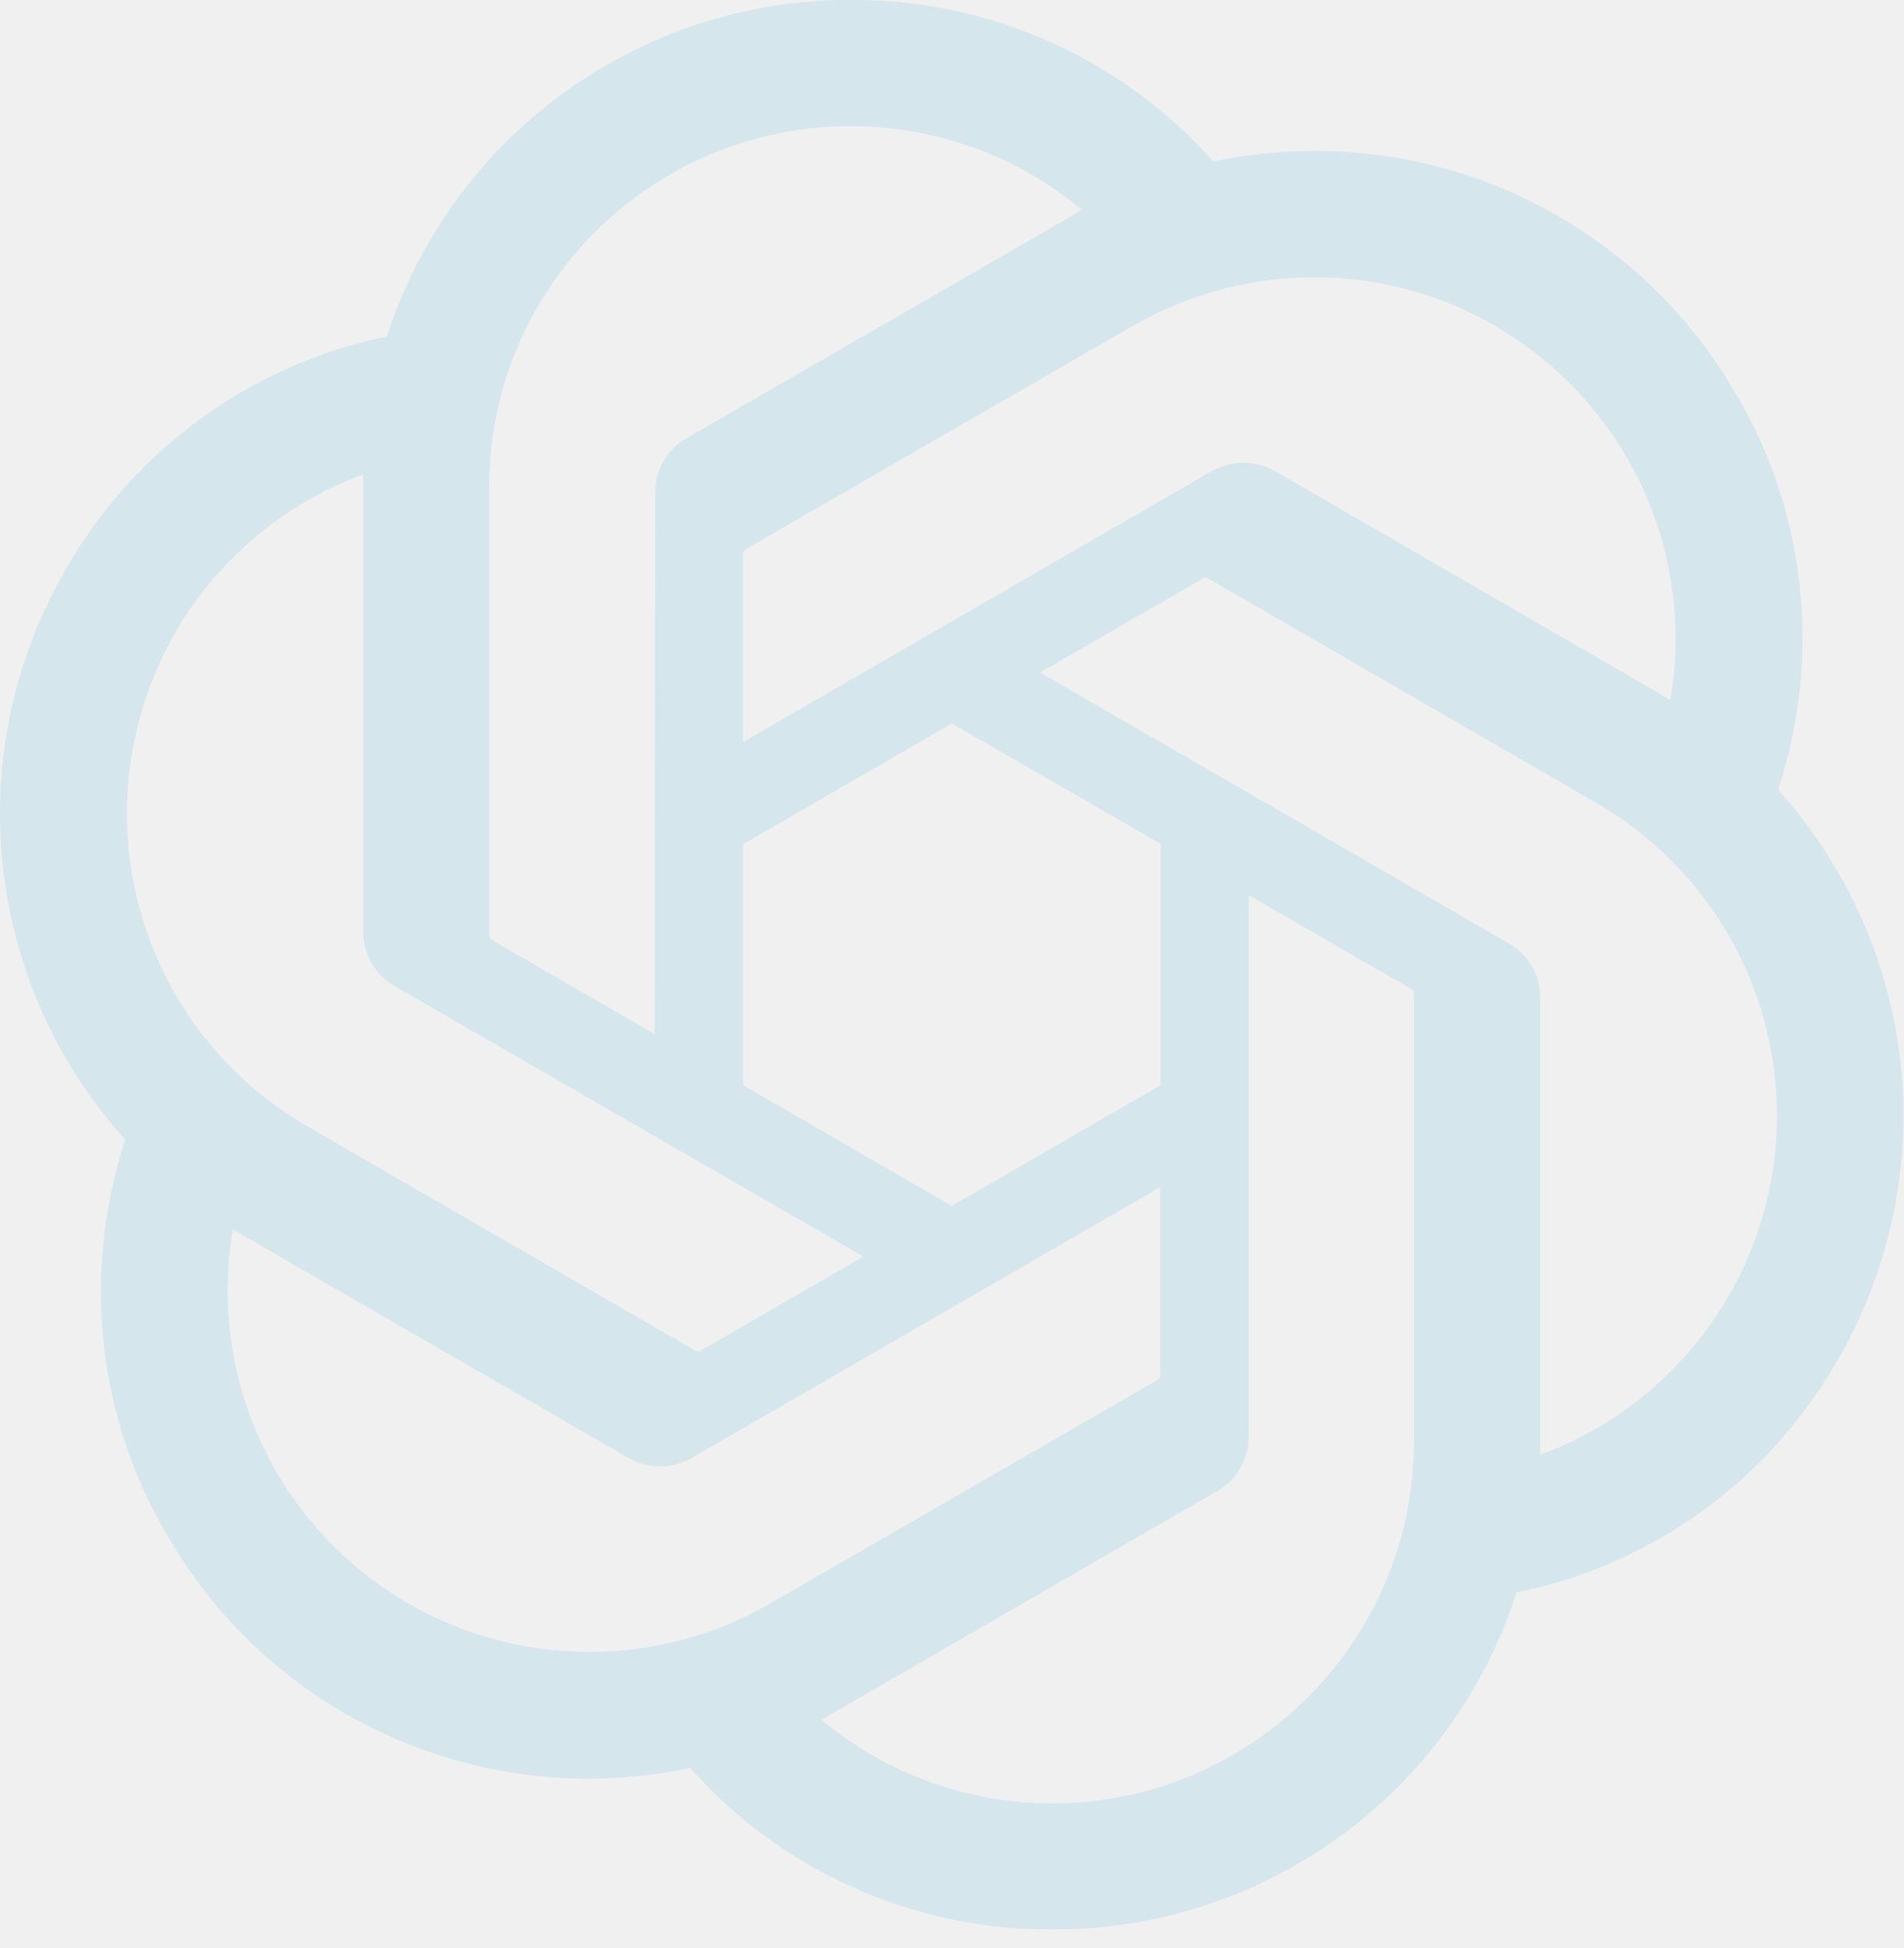
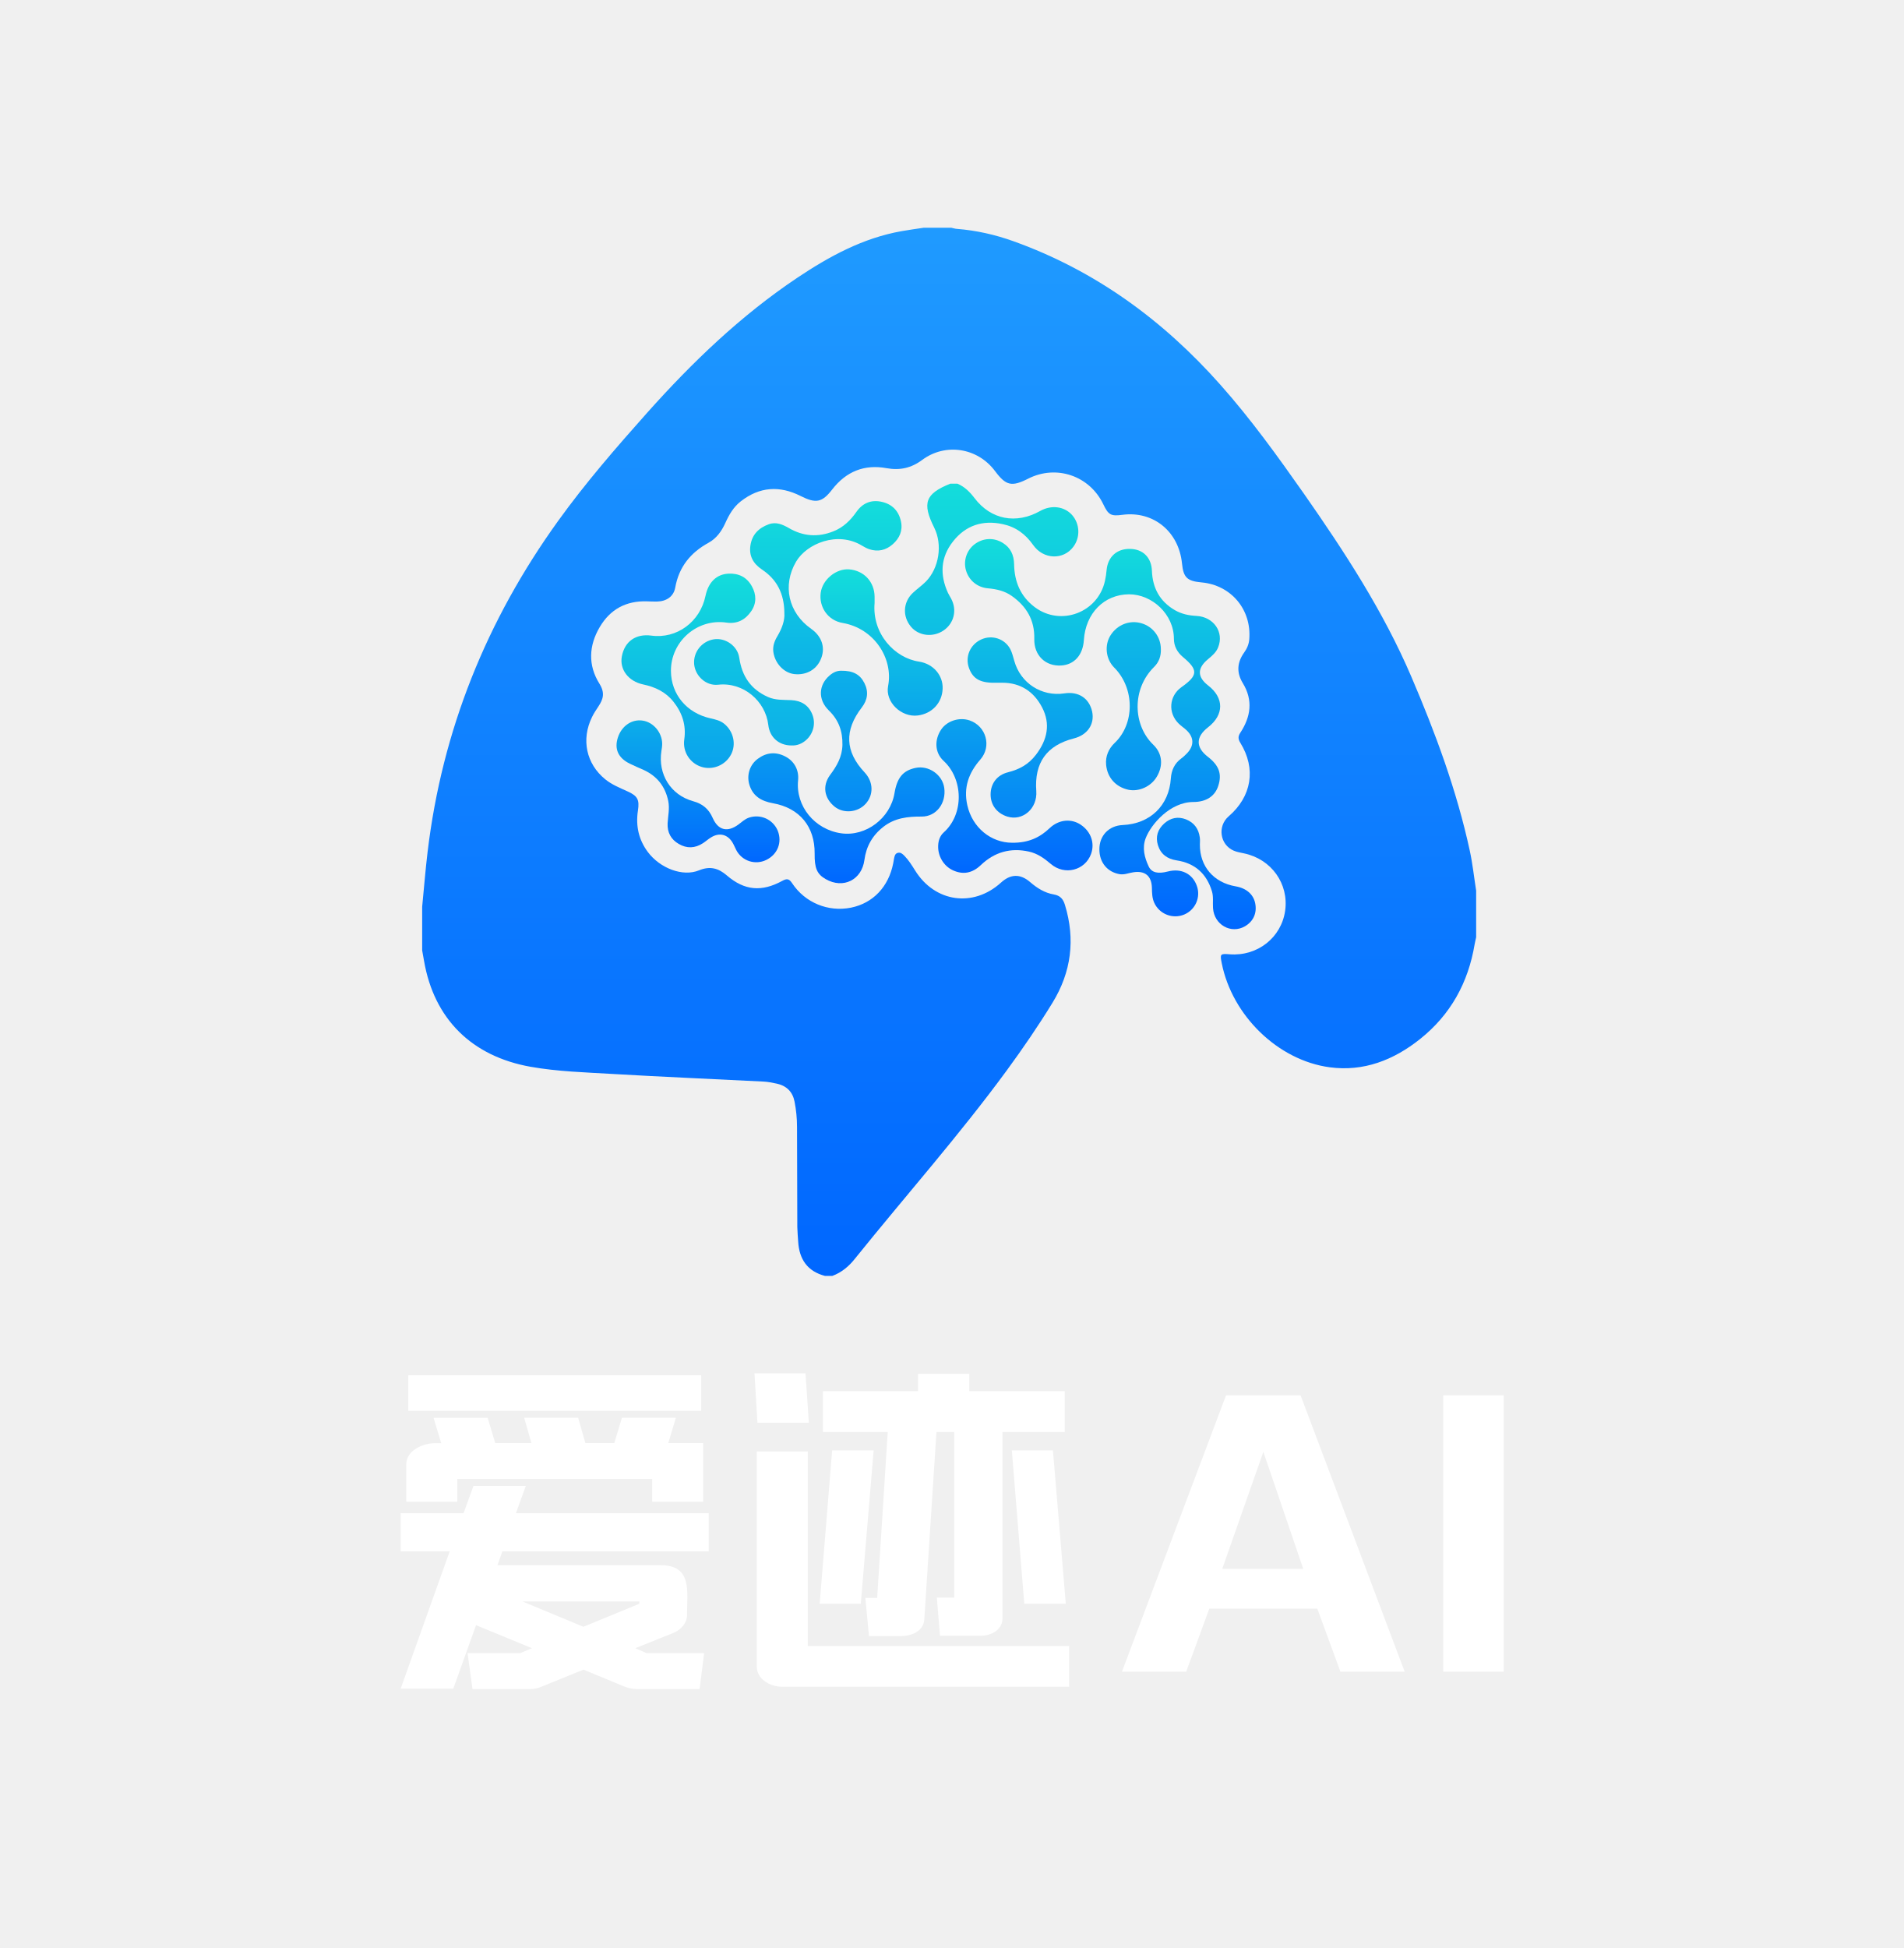
- <svg xmlns="http://www.w3.org/2000/svg" xmlns:xlink="http://www.w3.org/1999/xlink" width="43" height="44" viewBox="0 0 43 44" fill="none">
+ <svg xmlns="http://www.w3.org/2000/svg" width="43" height="44" viewBox="0 0 200 200" version="1.1" xml:space="preserve" style="fill-rule:evenodd;clip-rule:evenodd;stroke-linejoin:round;stroke-miterlimit:2;">
+   <g>
+     <path d="M87.45,131.72L86.69,131.72C84.83,131.23 83.98,129.96 83.87,128.11C83.84,127.6 83.79,127.1 83.78,126.59C83.77,123.08 83.76,119.57 83.75,116.06C83.75,115.17 83.66,114.28 83.49,113.41C83.29,112.37 82.65,111.75 81.63,111.52C81.16,111.42 80.68,111.32 80.2,111.3C74.92,111.03 69.63,110.81 64.35,110.5C61.48,110.33 58.6,110.25 55.77,109.75C49.56,108.65 45.61,104.71 44.56,98.64C44.5,98.27 44.43,97.89 44.36,97.52L44.36,92.94C44.55,91.02 44.7,89.09 44.93,87.18C46.46,74.39 51.13,62.84 58.64,52.41C61.51,48.42 64.73,44.71 68,41.04C72.74,35.73 77.85,30.82 83.8,26.84C87.17,24.59 90.68,22.68 94.73,21.96C95.5,21.82 96.28,21.72 97.06,21.6L99.96,21.6C100.16,21.64 100.35,21.71 100.55,21.72C102.59,21.88 104.58,22.33 106.5,23.02C115.08,26.1 122.2,31.3 128.22,38.08C131.44,41.7 134.26,45.62 137.04,49.58C141.3,55.68 145.36,61.9 148.3,68.77C150.84,74.7 153.07,80.73 154.44,87.04C154.74,88.43 154.89,89.85 155.11,91.25L155.11,96.14C155.06,96.39 154.99,96.63 154.95,96.88C154.28,100.91 152.42,104.28 149.22,106.83C146.45,109.04 143.29,110.28 139.72,109.8C134.27,109.07 129.47,104.35 128.38,98.88C128.18,97.89 128.21,97.85 129.22,97.93C132.13,98.15 134.64,96.18 135.04,93.35C135.44,90.52 133.59,87.93 130.73,87.33C130.36,87.25 129.97,87.19 129.63,87.04C128.18,86.41 127.91,84.47 129.1,83.44C131.53,81.35 132.01,78.43 130.33,75.71C130.1,75.34 130.07,75.05 130.32,74.67C131.43,72.99 131.69,71.24 130.59,69.44C129.92,68.34 129.98,67.28 130.73,66.23C131.03,65.81 131.23,65.36 131.27,64.83C131.52,61.71 129.36,59.14 126.25,58.86C124.73,58.72 124.35,58.35 124.2,56.86C123.86,53.51 121.19,51.33 117.94,51.76C116.73,51.92 116.47,51.78 115.93,50.65C114.49,47.65 111,46.46 108.04,47.96C106.31,48.84 105.7,48.7 104.56,47.17C102.73,44.71 99.35,44.17 96.89,46C95.75,46.85 94.55,47.11 93.16,46.86C90.82,46.43 88.91,47.21 87.45,49.09C86.38,50.48 85.73,50.59 84.12,49.78C81.92,48.67 79.81,48.8 77.83,50.35C77.06,50.95 76.6,51.77 76.21,52.63C75.82,53.49 75.28,54.24 74.46,54.69C72.56,55.73 71.34,57.23 70.95,59.41C70.78,60.35 70.02,60.85 69.05,60.87C68.69,60.88 68.34,60.86 67.98,60.85C65.8,60.78 64.13,61.67 63.02,63.55C61.86,65.51 61.78,67.57 62.98,69.49C63.58,70.45 63.4,71.11 62.88,71.89C62.64,72.25 62.4,72.61 62.21,73C61.05,75.36 61.6,77.92 63.59,79.54C64.29,80.11 65.12,80.44 65.93,80.81C67,81.29 67.21,81.69 67.03,82.85C66.79,84.44 67.11,85.89 68.07,87.18C69.36,88.9 71.74,89.81 73.45,89.11C74.6,88.64 75.48,88.87 76.38,89.65C78.23,91.24 80.04,91.4 82.21,90.21C82.7,89.94 82.93,90 83.24,90.47C84.6,92.52 87.03,93.51 89.42,93.03C91.74,92.56 93.38,90.83 93.86,88.35C93.89,88.2 93.91,88.05 93.94,87.9C93.99,87.65 94.03,87.37 94.31,87.28C94.63,87.18 94.84,87.39 95.04,87.59C95.49,88.05 95.82,88.59 96.16,89.13C98.24,92.47 102.27,93.04 105.18,90.4C106.19,89.48 107.21,89.45 108.25,90.35C108.98,90.98 109.78,91.48 110.72,91.64C111.41,91.76 111.71,92.12 111.9,92.74C113.01,96.36 112.57,99.79 110.6,103.01C109.11,105.44 107.5,107.79 105.81,110.1C100.8,116.94 95.16,123.29 89.85,129.89C89.23,130.68 88.46,131.35 87.45,131.72Z" style="fill:url(#_Linear1);fill-rule:nonzero;" />
+   </g>
+   <g>
+     <path d="M99.13,63.92C100.25,63.17 100.59,61.76 99.94,60.56C99.83,60.36 99.71,60.16 99.61,59.96C98.74,58.06 98.83,56.23 100.13,54.57C101.46,52.87 103.25,52.28 105.37,52.74C106.73,53.03 107.75,53.78 108.56,54.93C109.64,56.47 111.74,56.53 112.79,55.11C113.53,54.11 113.47,52.72 112.66,51.79C111.85,50.87 110.48,50.69 109.31,51.35C106.77,52.78 104.11,52.27 102.39,49.99C101.9,49.35 101.36,48.81 100.61,48.49L99.85,48.49C97.23,49.54 96.87,50.52 98.16,53.1C99.06,54.89 98.68,57.36 97.28,58.78C96.85,59.21 96.34,59.56 95.9,59.98C94.89,60.95 94.82,62.43 95.71,63.5C96.51,64.48 98.01,64.67 99.13,63.92Z" style="fill:url(#_Linear2);fill-rule:nonzero;" />
+     <path d="M122.72,89.23C121.68,89.5 121.01,89.36 120.7,88.7C120.26,87.76 120,86.76 120.38,85.75C120.95,84.25 122.97,81.93 125.39,81.93C126.77,81.93 127.67,81.3 128.01,80.24C128.42,78.99 128.09,78.09 126.93,77.19C125.63,76.19 125.63,75.1 126.94,74.08C128.63,72.77 128.64,71 126.95,69.69C125.8,68.8 125.79,67.88 126.92,66.94C127.35,66.58 127.79,66.22 128,65.68C128.64,64.09 127.54,62.48 125.72,62.38C124.91,62.34 124.16,62.18 123.46,61.78C121.87,60.86 121.11,59.46 121.04,57.64C120.99,56.23 120.08,55.35 118.72,55.34C117.35,55.32 116.41,56.18 116.28,57.55C116.25,57.93 116.19,58.31 116.11,58.68C115.39,62.03 111.46,63.51 108.73,61.46C107.23,60.33 106.59,58.79 106.56,56.96C106.54,55.99 106.2,55.22 105.37,54.71C104.4,54.11 103.26,54.19 102.37,54.88C101.58,55.5 101.22,56.57 101.49,57.55C101.78,58.62 102.67,59.38 103.8,59.48C104.7,59.56 105.56,59.75 106.31,60.28C107.87,61.38 108.73,62.83 108.68,64.8C108.64,66.53 109.86,67.69 111.5,67.59C112.88,67.51 113.79,66.49 113.89,64.92C114.07,62.1 116.02,60.12 118.64,60.11C121.07,60.11 123.35,62.22 123.35,64.78C123.35,65.55 123.7,66.2 124.3,66.7C125.92,68.05 125.89,68.63 124.15,69.86C122.84,70.79 122.7,72.57 123.86,73.7C124.11,73.95 124.42,74.14 124.68,74.39C125.47,75.14 125.49,76.01 124.74,76.8C124.55,77 124.34,77.2 124.12,77.36C123.41,77.88 123.09,78.6 123.03,79.45C122.84,82.3 120.86,84.22 117.98,84.35C116.52,84.41 115.51,85.46 115.52,86.91C115.52,88.28 116.35,89.28 117.63,89.51C118.13,89.6 118.58,89.39 119.05,89.32C120.31,89.11 121.01,89.69 121.04,90.96C121.05,91.5 121.06,92.03 121.29,92.53C121.83,93.71 123.23,94.26 124.44,93.75C125.62,93.25 126.2,91.91 125.75,90.71C125.29,89.45 124.1,88.87 122.72,89.23Z" style="fill:url(#_Linear3);fill-rule:nonzero;" />
+     <path d="M113.58,84.33C112.57,83.64 111.26,83.76 110.29,84.68C109.24,85.68 108.04,86.23 106.35,86.21C104.15,86.21 102.17,84.64 101.64,82.26C101.23,80.42 101.78,78.87 103.01,77.47C104.23,76.08 103.62,73.96 101.89,73.36C100.81,72.99 99.52,73.4 98.9,74.31C98.19,75.36 98.19,76.72 99.15,77.61C101.21,79.5 101.33,83.19 99.16,85.13C98.78,85.47 98.6,85.97 98.58,86.5C98.53,87.6 99.15,88.65 100.12,89.1C101.18,89.59 102.16,89.42 103.06,88.56C104.5,87.19 106.18,86.71 108.12,87.14C109.02,87.34 109.73,87.85 110.42,88.44C111.86,89.67 114,89.13 114.64,87.4C115.06,86.26 114.64,85.05 113.58,84.33Z" style="fill:url(#_Linear4);fill-rule:nonzero;" />
+     <path d="M99.22,80.45C99.03,79.06 97.58,78.05 96.19,78.35C94.88,78.63 94.26,79.38 93.99,81.01C93.55,83.64 90.98,85.58 88.4,85.22C85.6,84.83 83.59,82.36 83.86,79.66C83.97,78.59 83.48,77.64 82.5,77.14C81.51,76.63 80.53,76.72 79.63,77.39C78.81,77.99 78.45,79.04 78.72,80.04C79.07,81.3 79.98,81.84 81.22,82.06C84.03,82.56 85.63,84.53 85.6,87.34C85.58,88.89 85.85,89.51 86.76,90.03C88.6,91.09 90.55,90.12 90.83,88.02C91.02,86.59 91.67,85.44 92.82,84.54C94.02,83.6 95.39,83.45 96.85,83.46C98.38,83.47 99.44,82.06 99.22,80.45Z" style="fill:url(#_Linear5);fill-rule:nonzero;" />
+     <path d="M67.58,69.58C68.83,69.84 69.94,70.36 70.76,71.39C71.69,72.56 72.12,73.86 71.9,75.37C71.72,76.66 72.49,77.84 73.68,78.23C74.87,78.62 76.2,78.08 76.8,76.97C77.38,75.91 77.09,74.53 76.12,73.73C75.69,73.37 75.18,73.26 74.65,73.14C72.15,72.58 70.52,70.62 70.5,68.17C70.48,65.07 73.25,62.64 76.32,63.08C77.46,63.25 78.32,62.79 78.94,61.88C79.5,61.06 79.49,60.15 79.01,59.28C78.48,58.31 77.63,57.89 76.55,57.94C75.29,58 74.43,58.84 74.13,60.28C73.56,63.02 71.11,64.81 68.44,64.45C66.81,64.23 65.63,65.06 65.34,66.64C65.09,68.01 66.03,69.25 67.58,69.58Z" style="fill:url(#_Linear6);fill-rule:nonzero;" />
+     <path d="M80.07,57.51C81.62,58.55 82.41,60.01 82.42,62.12C82.47,62.84 82.17,63.7 81.69,64.5C81.38,65.02 81.18,65.55 81.26,66.16C81.43,67.37 82.36,68.36 83.45,68.49C84.76,68.64 85.86,67.99 86.3,66.8C86.73,65.65 86.33,64.51 85.24,63.74C82.82,62.04 82.2,59.16 83.65,56.68C84.76,54.79 88,53.43 90.58,55C90.82,55.14 91.07,55.28 91.33,55.37C92.26,55.68 93.1,55.48 93.82,54.84C94.52,54.21 94.88,53.43 94.67,52.45C94.42,51.3 93.7,50.61 92.58,50.38C91.51,50.16 90.62,50.55 89.99,51.45C89.36,52.35 88.61,53.08 87.58,53.49C85.96,54.14 84.4,54.03 82.89,53.15C82.24,52.78 81.56,52.47 80.79,52.75C79.73,53.13 79.02,53.83 78.85,54.99C78.69,56.1 79.16,56.9 80.07,57.51Z" style="fill:url(#_Linear7);fill-rule:nonzero;" />
+     <path d="M111.84,70.52C109.45,70.88 107.23,69.44 106.58,67.11C106.46,66.7 106.36,66.27 106.17,65.89C105.59,64.77 104.23,64.33 103.09,64.86C101.93,65.4 101.39,66.68 101.82,67.86C102.25,69.04 103.06,69.46 104.79,69.4L105.32,69.4C107.24,69.4 108.64,70.34 109.5,71.99C110.41,73.73 110.05,75.4 108.86,76.96C108.08,77.98 107.13,78.5 105.91,78.81C104.75,79.1 104.09,80.01 104.09,81.14C104.09,82.24 104.74,83.11 105.84,83.46C107.47,83.97 109.02,82.61 108.89,80.79C108.67,77.8 109.98,75.98 112.84,75.25C114.27,74.89 115.04,73.75 114.76,72.43C114.45,71.03 113.33,70.29 111.84,70.52Z" style="fill:url(#_Linear8);fill-rule:nonzero;" />
+     <path d="M78.68,83.58C78.26,83.73 77.95,84.03 77.6,84.29C76.45,85.14 75.47,84.92 74.89,83.61C74.48,82.67 73.83,82.12 72.84,81.85C70.47,81.2 69.12,79.01 69.5,76.57C69.54,76.32 69.58,76.07 69.58,75.81C69.57,74.63 68.66,73.55 67.54,73.38C66.4,73.2 65.33,73.93 64.93,75.14C64.53,76.35 64.95,77.3 66.17,77.9C66.65,78.14 67.14,78.34 67.63,78.56C69.04,79.21 69.9,80.29 70.22,81.83C70.38,82.64 70.19,83.4 70.15,84.18C70.11,85.14 70.51,85.87 71.33,86.34C72.17,86.83 73.03,86.8 73.86,86.26C74.16,86.07 74.42,85.82 74.73,85.64C75.61,85.1 76.49,85.34 77,86.24C77.14,86.48 77.24,86.75 77.37,86.99C77.97,88.13 79.35,88.58 80.51,88.02C81.71,87.44 82.21,86.16 81.72,84.94C81.22,83.75 79.9,83.16 78.68,83.58Z" style="fill:url(#_Linear9);fill-rule:nonzero;" />
+     <path d="M96.44,72.84C97.94,72.65 99,71.51 99.05,70.02C99.1,68.66 98.11,67.42 96.56,67.18C94.02,66.8 91.62,64.27 91.9,61.02L91.9,60.37C91.89,58.8 90.78,57.61 89.22,57.49C87.86,57.39 86.44,58.55 86.24,59.93C86.03,61.44 86.99,62.86 88.54,63.12C91.87,63.69 93.88,66.87 93.32,69.74C92.99,71.44 94.72,73.06 96.44,72.84Z" style="fill:url(#_Linear10);fill-rule:nonzero;" />
+     <path d="M116.23,78.04C116.36,79.38 117.25,80.35 118.55,80.64C119.67,80.88 120.94,80.31 121.55,79.28C122.22,78.16 122.18,76.87 121.18,75.91C119.05,73.86 118.9,70.08 121.27,67.74C121.78,67.24 122.01,66.59 121.98,65.87C121.98,64.6 121.15,63.5 119.93,63.15C118.7,62.79 117.4,63.3 116.69,64.42C116.05,65.43 116.17,66.89 117.07,67.8C119.27,70 119.22,73.74 117.14,75.71C116.49,76.33 116.14,77.12 116.23,78.04Z" style="fill:url(#_Linear11);fill-rule:nonzero;" />
+     <path d="M87.7,82.42C88.63,83.17 90.12,83.04 90.95,82.13C91.82,81.19 91.78,79.81 90.85,78.82C88.79,76.63 88.7,74.4 90.56,71.99C91.17,71.2 91.29,70.33 90.82,69.42C90.37,68.54 89.65,68.12 88.37,68.14C87.99,68.14 87.6,68.27 87.18,68.63C86,69.63 85.93,71.18 87.09,72.31C88.13,73.32 88.55,74.5 88.52,75.94C88.49,77.19 87.93,78.15 87.21,79.11C86.39,80.24 86.61,81.54 87.7,82.42Z" style="fill:url(#_Linear12);fill-rule:nonzero;" />
+     <path d="M83.15,71.23C82.31,71.19 81.47,71.25 80.68,70.89C78.89,70.09 77.96,68.71 77.68,66.78C77.5,65.52 76.2,64.64 75,64.84C73.73,65.05 72.83,66.19 72.94,67.46C73.06,68.71 74.2,69.75 75.46,69.61C78.1,69.31 80.44,71.33 80.73,73.83C80.88,75.15 81.85,75.98 83.15,75.99C83.73,76.02 84.28,75.82 84.75,75.38C85.48,74.7 85.73,73.65 85.35,72.72C84.96,71.74 84.17,71.28 83.15,71.23Z" style="fill:url(#_Linear13);fill-rule:nonzero;" />
+     <path d="M131.89,92.56C131.7,91.63 130.96,90.98 129.83,90.79C127.52,90.39 126.07,88.69 126.08,86.41C126.08,86.16 126.11,85.9 126.07,85.65C125.95,84.74 125.47,84.09 124.61,83.75C123.77,83.43 123.01,83.59 122.34,84.18C121.65,84.8 121.4,85.57 121.67,86.46C121.96,87.4 122.64,87.91 123.62,88.06C125.56,88.35 126.79,89.46 127.35,91.32C127.52,91.89 127.42,92.48 127.46,93.07C127.57,94.83 129.36,95.84 130.83,94.98C131.71,94.46 132.1,93.58 131.89,92.56Z" style="fill:url(#_Linear14);fill-rule:nonzero;" />
+   </g>
+   <g>
+     <path d="M73.51,175.12L66.94,175.12C66.46,175.12 66.01,175.02 65.56,174.84L61.31,173.08L56.88,174.88C56.53,175.05 56.08,175.12 55.67,175.12L49.65,175.12L49.13,171.35L54.66,171.35L55.9,170.83L50.02,168.41L47.63,175.08L42.1,175.08L47.25,160.66L42.1,160.66L42.1,156.65L48.71,156.65L49.75,153.78L55.25,153.78L54.21,156.65L74.47,156.65L74.47,160.66L52.79,160.66L52.27,162.11L69.42,162.11C72.77,162.11 72.19,164.88 72.19,167.37C72.19,168.2 71.53,168.89 70.81,169.2L66.76,170.83L67.94,171.35L73.99,171.35L73.51,175.12ZM51.24,146.62L52.04,149.28L55.84,149.28L55.08,146.62L60.75,146.62L61.51,149.28L64.55,149.28L65.35,146.62L71.02,146.62L70.22,149.28L73.89,149.28L73.89,155.44L68.53,155.44L68.53,153.05L48.05,153.05L48.05,155.44L42.69,155.44L42.69,151.5C42.69,150.05 44.45,149.29 45.7,149.29L46.36,149.29L45.56,146.63L51.24,146.63L51.24,146.62ZM42.9,142.16L73.68,142.16L73.68,145.89L42.9,145.89L42.9,142.16ZM67.18,166.16L67.18,165.92L54.9,165.92L61.3,168.58L67.18,166.16Z" style="fill:white;fill-rule:nonzero;" />
+     <path d="M79.59,147.14L79.28,141.95L84.64,141.95L84.99,147.14L79.59,147.14ZM112.34,174.88L82.18,174.88C80.97,174.88 79.52,174.12 79.52,172.74L79.52,150.16L84.88,150.16L84.88,170.6L112.34,170.6L112.34,174.88ZM91.8,150.05L90.45,166.16L86.13,166.16L87.44,150.05L91.8,150.05ZM98.44,165.51L100.27,165.51L100.27,148.12L98.4,148.12L97.12,167.83C97.02,169.11 95.7,169.56 94.6,169.56L91.31,169.56L90.93,165.55L92.17,165.55L93.28,148.12L86.47,148.12L86.47,143.83L96.46,143.83L96.46,142L101.85,142L101.85,143.83L111.88,143.83L111.88,148.12L105.34,148.12L105.34,167.69C105.34,168.9 104.16,169.52 103.06,169.52L98.77,169.52L98.44,165.51ZM110.64,150.05L111.99,166.16L107.63,166.16L106.32,150.05L110.64,150.05Z" style="fill:white;fill-rule:nonzero;" />
+   </g>
+   <g>
+     <path d="M147.6,173.3L140.85,173.3L138.42,166.68L127.07,166.68L124.64,173.3L117.89,173.3L128.83,144.26L136.66,144.26L147.6,173.3ZM132.75,150.2L128.43,162.49L136.94,162.49L132.75,150.2Z" style="fill:white;fill-rule:nonzero;" />
+     <rect x="151.65" y="144.26" width="6.35" height="29.04" style="fill:white;fill-rule:nonzero;" />
+   </g>
  <defs>
-     <rect id="path_0" x="0" y="0" width="43" height="43.58" />
+     <linearGradient id="_Linear1" x1="0" y1="0" x2="1" y2="0" gradientUnits="userSpaceOnUse" gradientTransform="matrix(6.70667e-15,-109.528,109.528,6.70667e-15,99.746,131.721)">
+       <stop offset="0" style="stop-color:rgb(0,103,255);stop-opacity:1" />
+       <stop offset="1" style="stop-color:rgb(31,154,255);stop-opacity:1" />
+     </linearGradient>
+     <linearGradient id="_Linear2" x1="0" y1="0" x2="1" y2="0" gradientUnits="userSpaceOnUse" gradientTransform="matrix(9.73784e-16,-15.9031,15.9031,9.73784e-16,104.177,64.3752)">
+       <stop offset="0" style="stop-color:rgb(14,190,228);stop-opacity:1" />
+       <stop offset="1" style="stop-color:rgb(19,221,219);stop-opacity:1" />
+     </linearGradient>
+     <linearGradient id="_Linear3" x1="0" y1="0" x2="1" y2="0" gradientUnits="userSpaceOnUse" gradientTransform="matrix(2.42741e-15,-39.6426,39.6426,2.42741e-15,114.818,93.9334)">
+       <stop offset="0" style="stop-color:rgb(0,103,255);stop-opacity:1" />
+       <stop offset="1" style="stop-color:rgb(19,221,219);stop-opacity:1" />
+     </linearGradient>
+     <linearGradient id="_Linear4" x1="0" y1="0" x2="1" y2="0" gradientUnits="userSpaceOnUse" gradientTransform="matrix(9.88945e-16,-16.1507,16.1507,9.88945e-16,106.594,89.3724)">
+       <stop offset="0" style="stop-color:rgb(0,103,255);stop-opacity:1" />
+       <stop offset="1" style="stop-color:rgb(10,162,237);stop-opacity:1" />
+     </linearGradient>
+     <linearGradient id="_Linear5" x1="0" y1="0" x2="1" y2="0" gradientUnits="userSpaceOnUse" gradientTransform="matrix(8.35387e-16,-13.6429,13.6429,8.35387e-16,88.9433,90.4653)">
+       <stop offset="0" style="stop-color:rgb(0,103,255);stop-opacity:1" />
+       <stop offset="1" style="stop-color:rgb(8,153,240);stop-opacity:1" />
+     </linearGradient>
+     <linearGradient id="_Linear6" x1="0" y1="0" x2="1" y2="0" gradientUnits="userSpaceOnUse" gradientTransform="matrix(1.2501e-15,-20.4157,20.4157,1.2501e-15,72.3371,78.3479)">
+       <stop offset="0" style="stop-color:rgb(10,162,237);stop-opacity:1" />
+       <stop offset="1" style="stop-color:rgb(19,221,219);stop-opacity:1" />
+     </linearGradient>
+     <linearGradient id="_Linear7" x1="0" y1="0" x2="1" y2="0" gradientUnits="userSpaceOnUse" gradientTransform="matrix(1.11385e-15,-18.1905,18.1905,1.11385e-15,86.7784,68.5108)">
+       <stop offset="0" style="stop-color:rgb(12,177,232);stop-opacity:1" />
+       <stop offset="1" style="stop-color:rgb(19,221,219);stop-opacity:1" />
+     </linearGradient>
+     <linearGradient id="_Linear8" x1="0" y1="0" x2="1" y2="0" gradientUnits="userSpaceOnUse" gradientTransform="matrix(1.15921e-15,-18.9314,18.9314,1.15921e-15,108.239,83.5645)">
+       <stop offset="0" style="stop-color:rgb(5,133,246);stop-opacity:1" />
+       <stop offset="1" style="stop-color:rgb(14,190,228);stop-opacity:1" />
+     </linearGradient>
+     <linearGradient id="_Linear9" x1="0" y1="0" x2="1" y2="0" gradientUnits="userSpaceOnUse" gradientTransform="matrix(9.13152e-16,-14.9129,14.9129,9.13152e-16,73.3431,88.2625)">
+       <stop offset="0" style="stop-color:rgb(0,103,255);stop-opacity:1" />
+       <stop offset="1" style="stop-color:rgb(12,174,233);stop-opacity:1" />
+     </linearGradient>
+     <linearGradient id="_Linear10" x1="0" y1="0" x2="1" y2="0" gradientUnits="userSpaceOnUse" gradientTransform="matrix(9.41104e-16,-15.3694,15.3694,9.41104e-16,92.6331,72.8627)">
+       <stop offset="0" style="stop-color:rgb(10,165,236);stop-opacity:1" />
+       <stop offset="0.99" style="stop-color:rgb(19,221,219);stop-opacity:1" />
+       <stop offset="1" style="stop-color:rgb(19,221,219);stop-opacity:1" />
+     </linearGradient>
+     <linearGradient id="_Linear11" x1="0" y1="0" x2="1" y2="0" gradientUnits="userSpaceOnUse" gradientTransform="matrix(1.08141e-15,-17.6607,17.6607,1.08141e-15,119.109,80.6951)">
+       <stop offset="0" style="stop-color:rgb(7,144,242);stop-opacity:1" />
+       <stop offset="1" style="stop-color:rgb(14,188,229);stop-opacity:1" />
+     </linearGradient>
+     <linearGradient id="_Linear12" x1="0" y1="0" x2="1" y2="0" gradientUnits="userSpaceOnUse" gradientTransform="matrix(9.03716e-16,-14.7588,14.7588,9.03716e-16,88.9315,82.9086)">
+       <stop offset="0" style="stop-color:rgb(6,137,245);stop-opacity:1" />
+       <stop offset="1" style="stop-color:rgb(12,176,233);stop-opacity:1" />
+     </linearGradient>
+     <linearGradient id="_Linear13" x1="0" y1="0" x2="1" y2="0" gradientUnits="userSpaceOnUse" gradientTransform="matrix(6.84394e-16,-11.177,11.177,6.84394e-16,79.2316,75.9985)">
+       <stop offset="0" style="stop-color:rgb(12,175,233);stop-opacity:1" />
+       <stop offset="0.84" style="stop-color:rgb(15,195,227);stop-opacity:1" />
+       <stop offset="1" style="stop-color:rgb(15,195,227);stop-opacity:1" />
+     </linearGradient>
+     <linearGradient id="_Linear14" x1="0" y1="0" x2="1" y2="0" gradientUnits="userSpaceOnUse" gradientTransform="matrix(7.16425e-16,-11.7001,11.7001,7.16425e-16,126.76,95.2831)">
+       <stop offset="0" style="stop-color:rgb(0,103,255);stop-opacity:1" />
+       <stop offset="1" style="stop-color:rgb(5,137,245);stop-opacity:1" />
+     </linearGradient>
  </defs>
-   <g opacity="1" transform="translate(0 0.000001981943)  rotate(0 21.5 21.79007)">
-     <mask id="bg-mask-0" fill="white">
-       <use xlink:href="#path_0" />
-     </mask>
-     <g mask="url(#bg-mask-0)">
-       <path id="分组 1" fill-rule="evenodd" style="fill:#8BCAE0" transform="translate(0 0)  rotate(0 21.5 21.79007)" opacity="0.27" d="M40.17 17.84L40.17 17.84C40.53 16.73 40.72 15.57 40.72 14.41C40.72 12.48 40.21 10.58 39.23 8.92C37.27 5.51 33.64 3.41 29.71 3.41C28.94 3.41 28.16 3.49 27.41 3.65C25.35 1.33 22.39 0 19.29 0L19.22 0L19.19 0C14.43 0 10.21 3.07 8.74 7.6C5.68 8.23 3.03 10.15 1.48 12.87C0.51 14.54 0 16.45 0 18.38C0 21.1 1.01 23.73 2.83 25.74C2.47 26.85 2.28 28.01 2.28 29.17C2.28 31.1 2.79 33 3.77 34.66C6.14 38.8 10.92 40.93 15.59 39.93C17.65 42.25 20.61 43.58 23.71 43.58L23.78 43.58L23.81 43.58C28.57 43.58 32.8 40.51 34.26 35.97C37.33 35.35 39.97 33.43 41.52 30.71C42.49 29.03 43 27.13 43 25.2C43 22.48 41.99 19.86 40.17 17.84Z M18.817 38.695C18.727 38.745 18.647 38.795 18.557 38.845C20.017 40.065 21.867 40.735 23.777 40.735L23.787 40.735C28.287 40.725 31.937 37.065 31.947 32.565L31.947 22.435C31.937 22.385 31.907 22.355 31.877 22.335L28.207 20.215L28.207 32.455C28.207 32.965 27.937 33.435 27.487 33.685L18.817 38.695Z M17.393 36.223L26.163 31.163C26.203 31.133 26.223 31.093 26.223 31.053L26.213 31.053L26.213 26.813L15.623 32.933C15.183 33.183 14.643 33.183 14.203 32.933L5.523 27.923C5.443 27.873 5.323 27.803 5.263 27.763C5.183 28.223 5.143 28.693 5.143 29.163C5.143 30.593 5.523 31.993 6.233 33.233L6.233 33.233C7.703 35.763 10.393 37.313 13.313 37.313C14.743 37.313 16.153 36.943 17.393 36.223Z M8.206 11.013C8.206 10.923 8.206 10.783 8.206 10.713C6.416 11.373 4.906 12.643 3.956 14.293L3.956 14.293C3.246 15.533 2.866 16.943 2.866 18.373C2.866 21.293 4.416 23.983 6.946 25.443L15.716 30.513C15.756 30.533 15.806 30.533 15.836 30.503L19.506 28.383L8.916 22.273C8.476 22.023 8.206 21.553 8.206 21.043L8.206 21.033L8.206 11.013Z M36.055 18.13L27.285 13.06C27.245 13.04 27.195 13.05 27.165 13.07L23.495 15.19L34.085 21.31C34.525 21.56 34.795 22.02 34.795 22.53C34.795 22.53 34.795 22.54 34.795 22.54L34.795 32.86C38.005 31.68 40.145 28.62 40.145 25.2C40.145 22.28 38.585 19.59 36.055 18.13Z M16.834 12.412C16.805 12.442 16.785 12.482 16.785 12.522L16.785 12.522L16.785 16.762L27.375 10.642C27.595 10.522 27.845 10.452 28.095 10.452C28.345 10.452 28.584 10.522 28.805 10.642L37.484 15.662C37.565 15.712 37.654 15.762 37.734 15.812L37.734 15.812C37.815 15.352 37.855 14.892 37.855 14.432C37.855 9.922 34.194 6.262 29.684 6.262C28.255 6.262 26.855 6.642 25.605 7.352L16.834 12.412Z M19.221 2.849C14.711 2.849 11.051 6.499 11.051 11.009L11.051 21.139C11.061 21.189 11.081 21.219 11.121 21.239L14.791 23.359L14.801 11.129L14.801 11.119C14.801 10.619 15.071 10.149 15.511 9.899L24.191 4.889C24.261 4.839 24.381 4.779 24.441 4.739C22.981 3.519 21.131 2.849 19.221 2.849Z M16.783 24.51L21.503 27.24L26.223 24.51L26.223 19.06L21.503 16.34L16.783 19.07L16.783 24.51Z " />
-     </g>
-   </g>
</svg>
